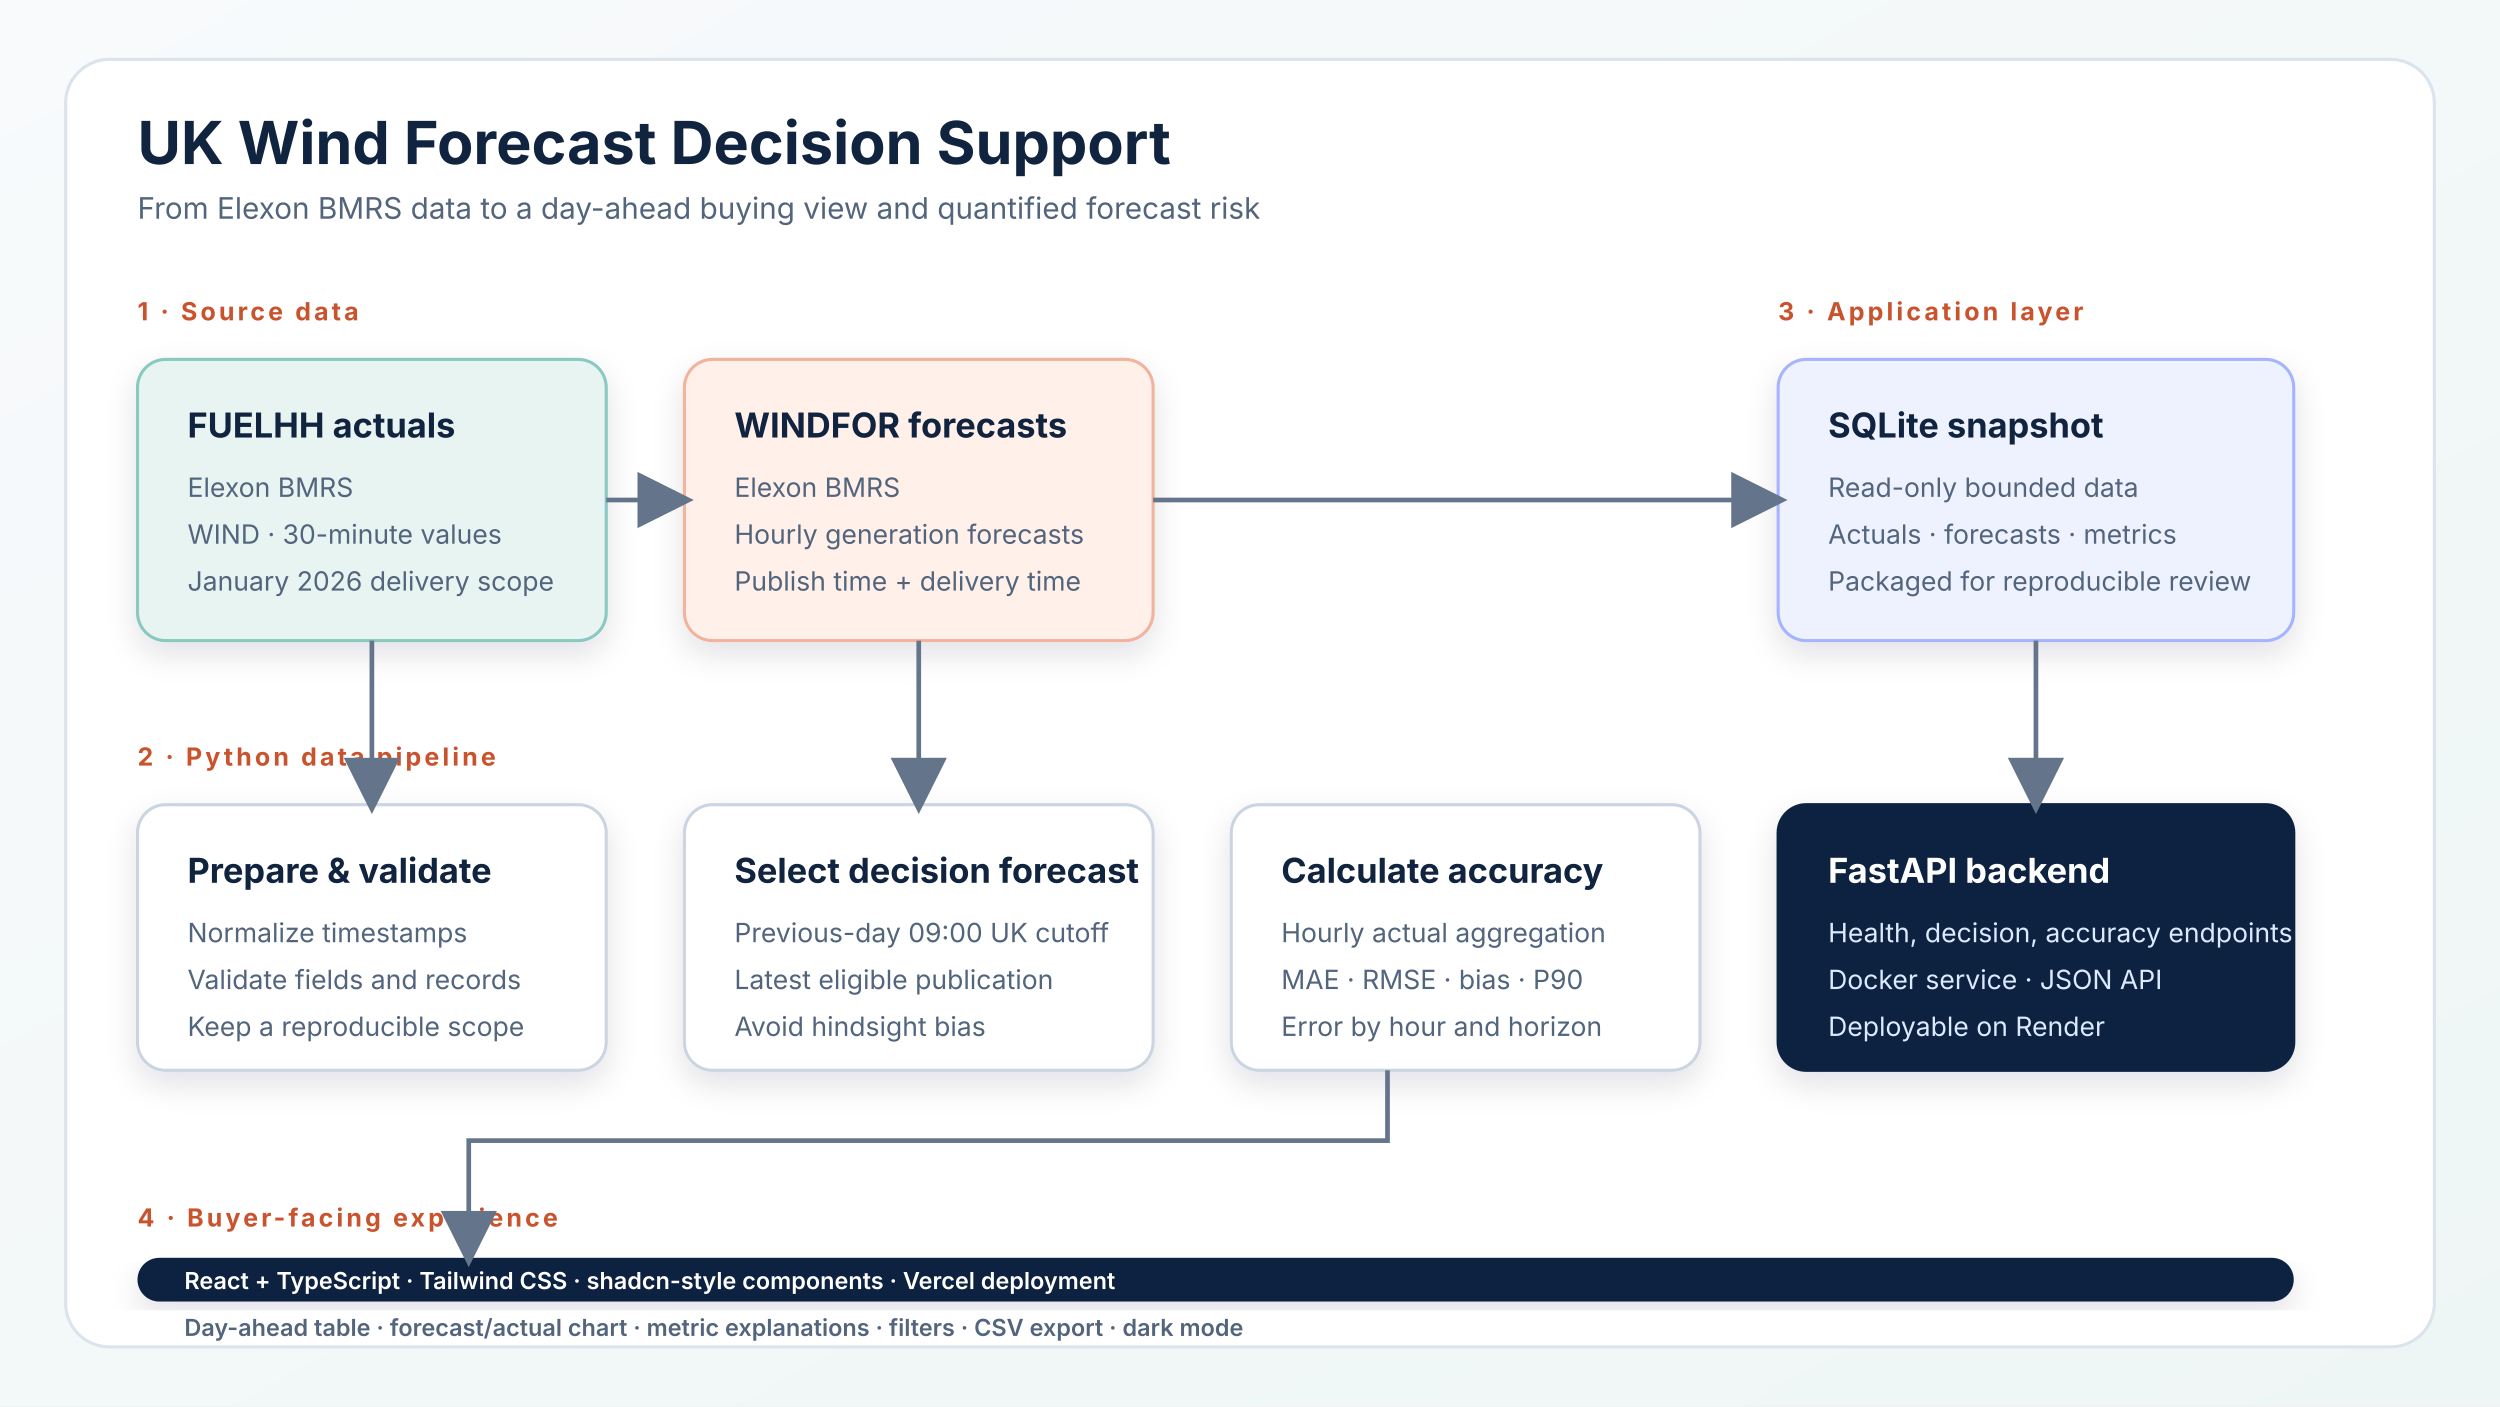
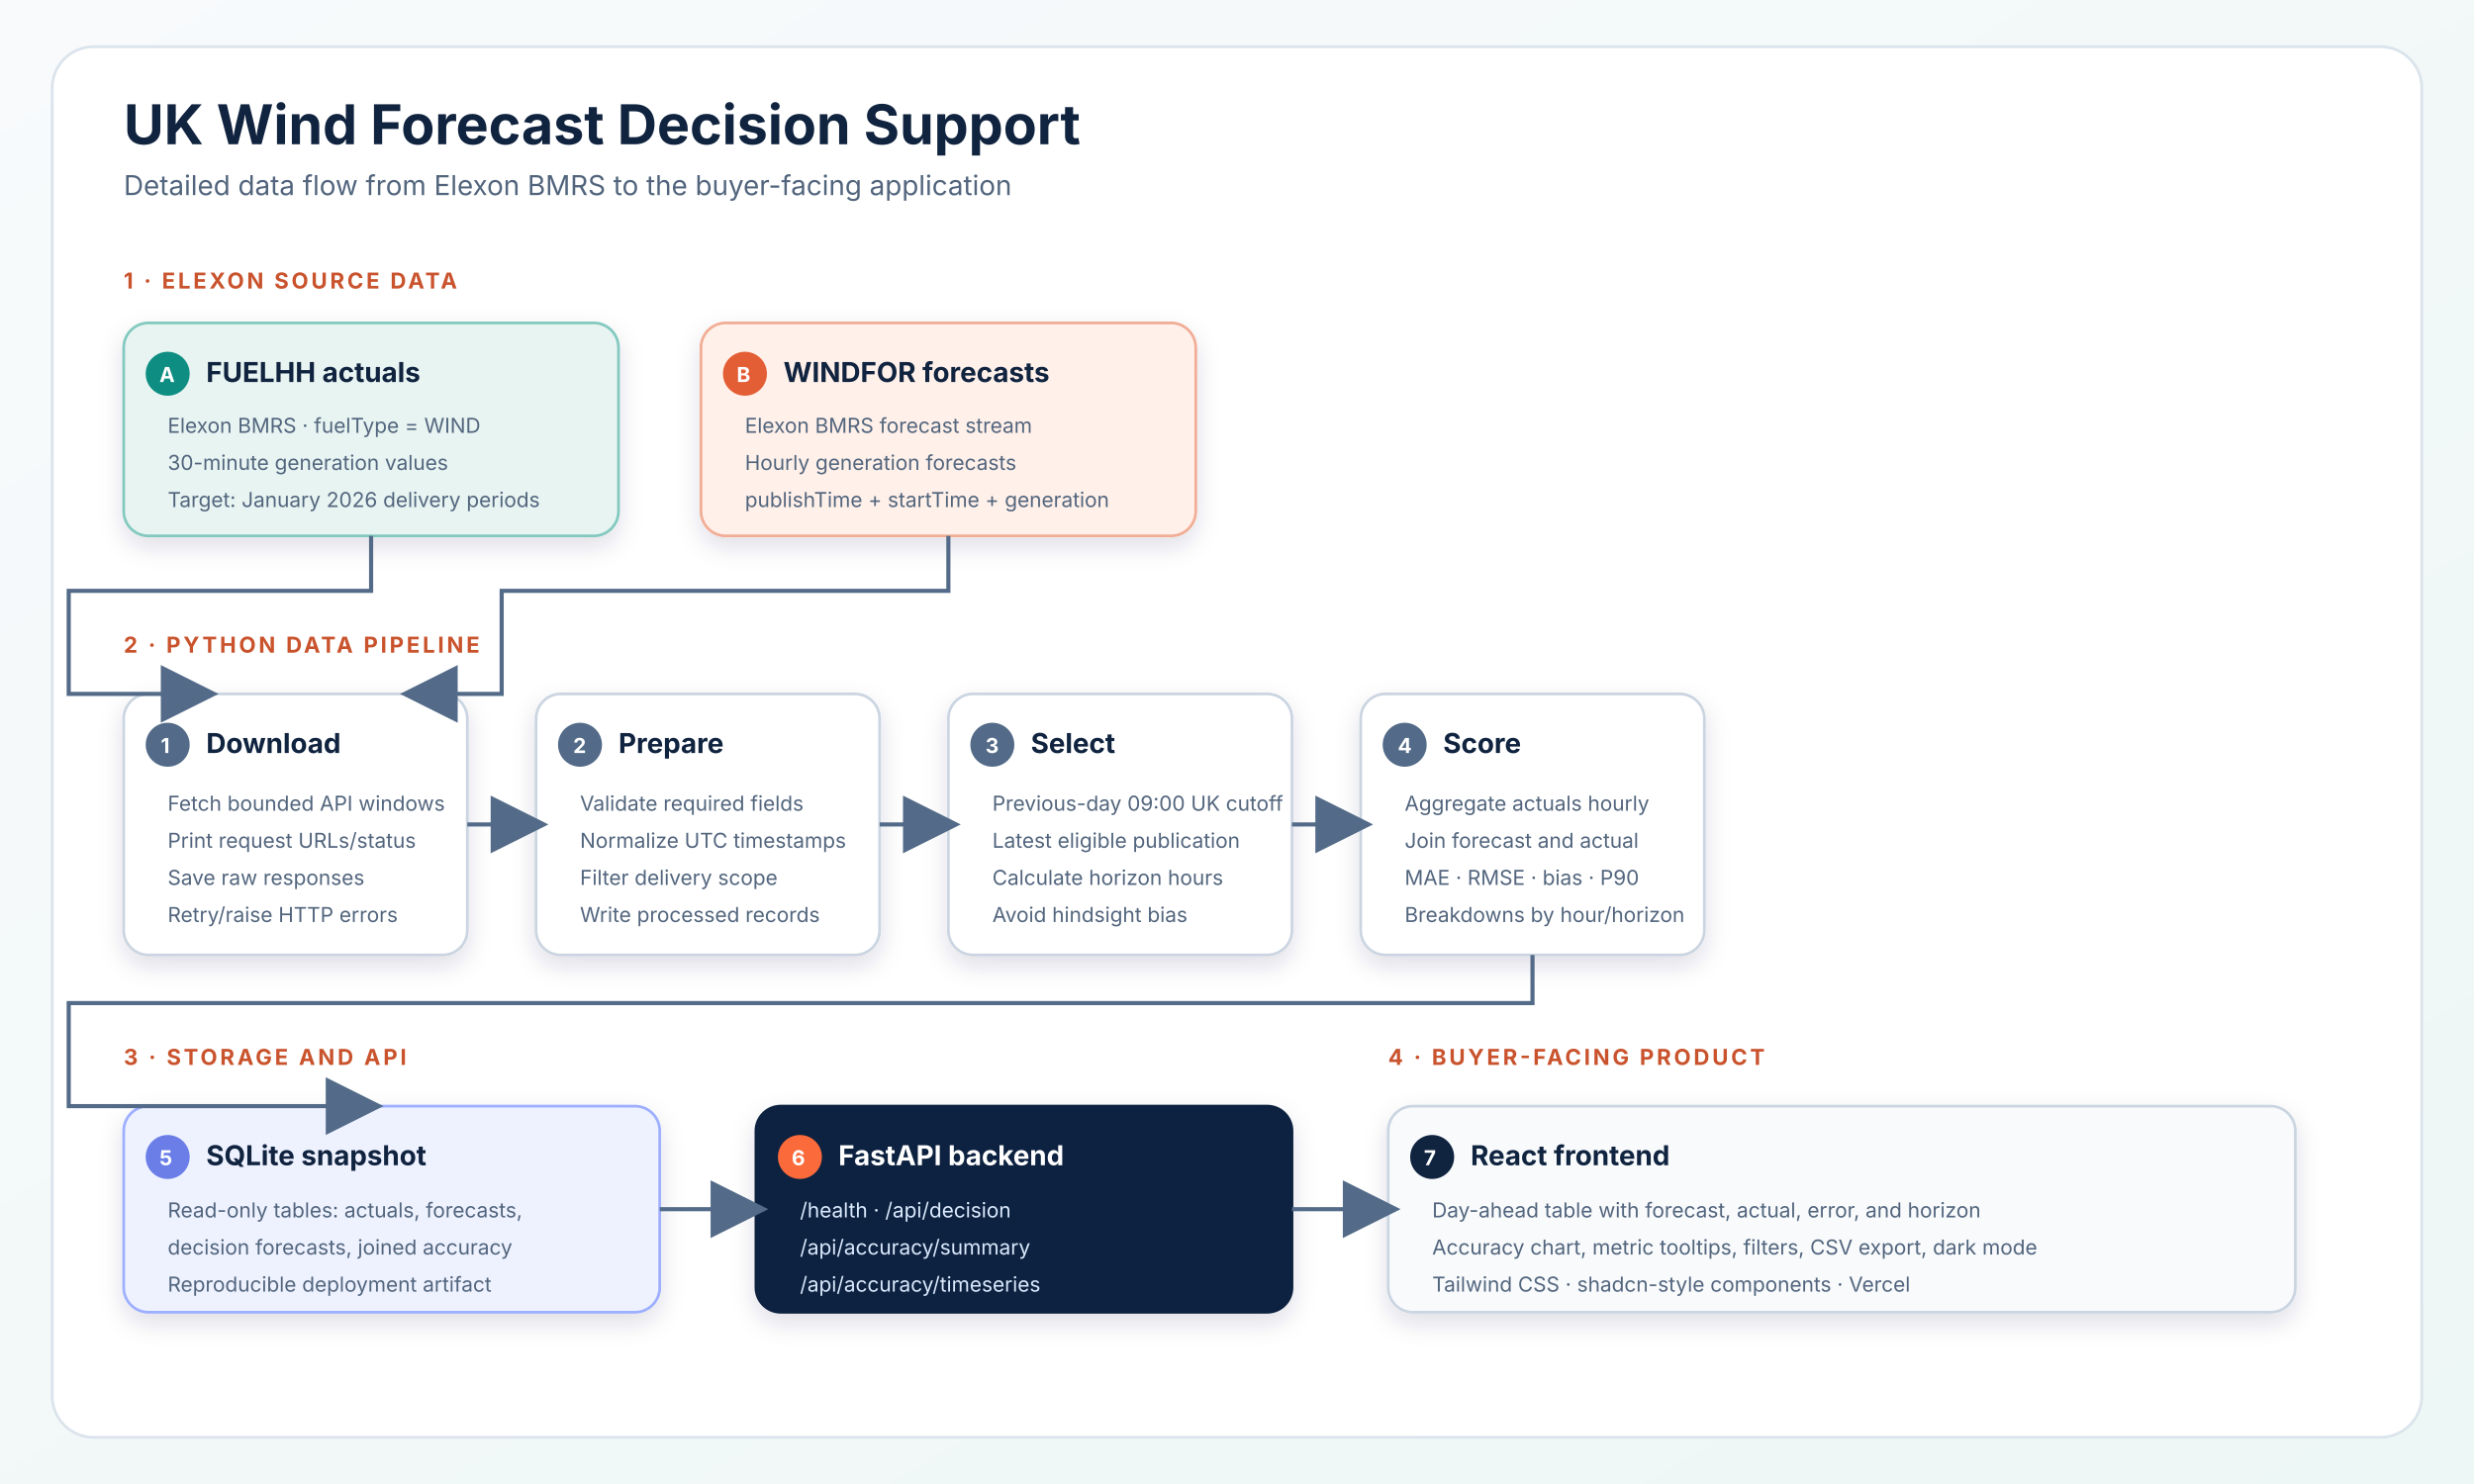
- <svg xmlns="http://www.w3.org/2000/svg" width="1600" height="900" viewBox="0 0 1600 900" role="img" aria-labelledby="title desc">
+ <svg xmlns="http://www.w3.org/2000/svg" width="1800" height="1080" viewBox="0 0 1800 1080" role="img" aria-labelledby="title desc">
  <defs>
-     <linearGradient id="bg" x1="0" y1="0" x2="1" y2="1">
-       <stop offset="0" stop-color="#f8fafc" />
-       <stop offset="1" stop-color="#eef6f5" />
+     <linearGradient id="background" x1="0" y1="0" x2="1" y2="1">
+       <stop stop-color="#f8fafc" />
+       <stop offset="1" stop-color="#edf7f5" />
    </linearGradient>
    <filter id="shadow" x="-20%" y="-20%" width="140%" height="140%">
-       <feDropShadow dx="0" dy="8" stdDeviation="10" flood-color="#10233f" flood-opacity=".12" />
+       <feDropShadow dx="0" dy="7" stdDeviation="9" flood-color="#10233f" flood-opacity=".13" />
    </filter>
-     <marker id="arrow" markerWidth="12" markerHeight="12" refX="10" refY="6" orient="auto">
-       <path d="M0 0L12 6L0 12Z" fill="#64748b" />
+     <marker id="arrow" markerWidth="14" markerHeight="14" refX="11" refY="7" orient="auto">
+       <path d="M0 0L14 7L0 14Z" fill="#536b88" />
    </marker>
    <style>
-       .title { font: 700 38px Inter, Arial, sans-serif; fill: #10233f; }
-       .subtitle { font: 400 19px Inter, Arial, sans-serif; fill: #52657d; }
-       .section { font: 700 16px Inter, Arial, sans-serif; letter-spacing: 2px; text-transform: uppercase; fill: #c9532d; }
-       .box-title { font: 700 22px Inter, Arial, sans-serif; fill: #10233f; }
-       .box-text { font: 400 17px Inter, Arial, sans-serif; fill: #52657d; }
-       .small { font: 600 15px Inter, Arial, sans-serif; fill: #52657d; }
-       .line { stroke: #64748b; stroke-width: 3; fill: none; marker-end: url(#arrow); }
+       .title{font:700 40px Inter,Arial,sans-serif;fill:#10233f}.subtitle{font:400 20px Inter,Arial,sans-serif;fill:#52657d}
+       .lane{font:700 16px Inter,Arial,sans-serif;letter-spacing:2px;fill:#c9532d}.box-title{font:700 20px Inter,Arial,sans-serif;fill:#10233f}
+       .body{font:400 15px Inter,Arial,sans-serif;fill:#52657d}.number{font:700 15px Inter,Arial,sans-serif;fill:#ffffff}.connector{stroke:#536b88;stroke-width:3;fill:none;marker-end:url(#arrow)}
+       .connector-dashed{stroke:#8da0b5;stroke-width:2.5;stroke-dasharray:8 8;fill:none;marker-end:url(#arrow)}
    </style>
  </defs>
-   <rect width="1600" height="900" fill="url(#bg)" />
-   <rect x="42" y="38" width="1516" height="824" rx="28" fill="#ffffff" stroke="#dbe4ec" stroke-width="2" />
-   <text x="88" y="105" class="title">UK Wind Forecast Decision Support</text>
-   <text x="88" y="140" class="subtitle">From Elexon BMRS data to a day-ahead buying view and quantified forecast risk</text>
-   <text x="88" y="205" class="section">1 · Source data</text>
+   <rect width="1800" height="1080" fill="url(#background)" />
+   <rect x="38" y="34" width="1724" height="1012" rx="30" fill="#fff" stroke="#dbe4ec" stroke-width="2" />
+   <text x="90" y="105" class="title">UK Wind Forecast Decision Support</text>
+   <text x="90" y="142" class="subtitle">Detailed data flow from Elexon BMRS to the buyer-facing application</text>
+   <text x="90" y="210" class="lane">1 · ELEXON SOURCE DATA</text>
  <g filter="url(#shadow)">
-     <rect x="88" y="230" width="300" height="180" rx="18" fill="#e8f4f2" stroke="#8bc9c0" stroke-width="2" />
-     <rect x="438" y="230" width="300" height="180" rx="18" fill="#fff0e9" stroke="#f1b39e" stroke-width="2" />
+     <rect x="90" y="235" width="360" height="155" rx="18" fill="#e8f4f2" stroke="#83c9bf" stroke-width="2" />
+     <rect x="510" y="235" width="360" height="155" rx="18" fill="#fff0e9" stroke="#f1ad96" stroke-width="2" />
  </g>
-   <text x="120" y="280" class="box-title">FUELHH actuals</text>
-   <text x="120" y="318" class="box-text">Elexon BMRS</text>
-   <text x="120" y="348" class="box-text">WIND · 30-minute values</text>
-   <text x="120" y="378" class="box-text">January 2026 delivery scope</text>
-   <text x="470" y="280" class="box-title">WINDFOR forecasts</text>
-   <text x="470" y="318" class="box-text">Elexon BMRS</text>
-   <text x="470" y="348" class="box-text">Hourly generation forecasts</text>
-   <text x="470" y="378" class="box-text">Publish time + delivery time</text>
-   <text x="88" y="490" class="section">2 · Python data pipeline</text>
+   <circle cx="122" cy="272" r="16" fill="#0e8e83" />
+   <text x="116" y="278" class="number">A</text>
+   <text x="150" y="278" class="box-title">FUELHH actuals</text>
+   <text x="122" y="315" class="body">Elexon BMRS · fuelType = WIND</text>
+   <text x="122" y="342" class="body">30-minute generation values</text>
+   <text x="122" y="369" class="body">Target: January 2026 delivery periods</text>
+   <circle cx="542" cy="272" r="16" fill="#e35e35" />
+   <text x="536" y="278" class="number">B</text>
+   <text x="570" y="278" class="box-title">WINDFOR forecasts</text>
+   <text x="542" y="315" class="body">Elexon BMRS forecast stream</text>
+   <text x="542" y="342" class="body">Hourly generation forecasts</text>
+   <text x="542" y="369" class="body">publishTime + startTime + generation</text>
+   <text x="90" y="475" class="lane">2 · PYTHON DATA PIPELINE</text>
  <g filter="url(#shadow)">
-     <rect x="88" y="515" width="300" height="170" rx="18" fill="#ffffff" stroke="#cbd5e1" stroke-width="2" />
-     <rect x="438" y="515" width="300" height="170" rx="18" fill="#ffffff" stroke="#cbd5e1" stroke-width="2" />
-     <rect x="788" y="515" width="300" height="170" rx="18" fill="#ffffff" stroke="#cbd5e1" stroke-width="2" />
+     <rect x="90" y="505" width="250" height="190" rx="18" fill="#fff" stroke="#cbd5e1" stroke-width="2" />
+     <rect x="390" y="505" width="250" height="190" rx="18" fill="#fff" stroke="#cbd5e1" stroke-width="2" />
+     <rect x="690" y="505" width="250" height="190" rx="18" fill="#fff" stroke="#cbd5e1" stroke-width="2" />
+     <rect x="990" y="505" width="250" height="190" rx="18" fill="#fff" stroke="#cbd5e1" stroke-width="2" />
  </g>
-   <text x="120" y="565" class="box-title">Prepare &amp; validate</text>
-   <text x="120" y="603" class="box-text">Normalize timestamps</text>
-   <text x="120" y="633" class="box-text">Validate fields and records</text>
-   <text x="120" y="663" class="box-text">Keep a reproducible scope</text>
-   <text x="470" y="565" class="box-title">Select decision forecast</text>
-   <text x="470" y="603" class="box-text">Previous-day 09:00 UK cutoff</text>
-   <text x="470" y="633" class="box-text">Latest eligible publication</text>
-   <text x="470" y="663" class="box-text">Avoid hindsight bias</text>
-   <text x="820" y="565" class="box-title">Calculate accuracy</text>
-   <text x="820" y="603" class="box-text">Hourly actual aggregation</text>
-   <text x="820" y="633" class="box-text">MAE · RMSE · bias · P90</text>
-   <text x="820" y="663" class="box-text">Error by hour and horizon</text>
-   <text x="1138" y="205" class="section">3 · Application layer</text>
+   <circle cx="122" cy="542" r="16" fill="#536b88" />
+   <text x="117" y="548" class="number">1</text>
+   <text x="150" y="548" class="box-title">Download</text>
+   <text x="122" y="590" class="body">Fetch bounded API windows</text>
+   <text x="122" y="617" class="body">Print request URLs/status</text>
+   <text x="122" y="644" class="body">Save raw responses</text>
+   <text x="122" y="671" class="body">Retry/raise HTTP errors</text>
+   <circle cx="422" cy="542" r="16" fill="#536b88" />
+   <text x="417" y="548" class="number">2</text>
+   <text x="450" y="548" class="box-title">Prepare</text>
+   <text x="422" y="590" class="body">Validate required fields</text>
+   <text x="422" y="617" class="body">Normalize UTC timestamps</text>
+   <text x="422" y="644" class="body">Filter delivery scope</text>
+   <text x="422" y="671" class="body">Write processed records</text>
+   <circle cx="722" cy="542" r="16" fill="#536b88" />
+   <text x="717" y="548" class="number">3</text>
+   <text x="750" y="548" class="box-title">Select</text>
+   <text x="722" y="590" class="body">Previous-day 09:00 UK cutoff</text>
+   <text x="722" y="617" class="body">Latest eligible publication</text>
+   <text x="722" y="644" class="body">Calculate horizon hours</text>
+   <text x="722" y="671" class="body">Avoid hindsight bias</text>
+   <circle cx="1022" cy="542" r="16" fill="#536b88" />
+   <text x="1017" y="548" class="number">4</text>
+   <text x="1050" y="548" class="box-title">Score</text>
+   <text x="1022" y="590" class="body">Aggregate actuals hourly</text>
+   <text x="1022" y="617" class="body">Join forecast and actual</text>
+   <text x="1022" y="644" class="body">MAE · RMSE · bias · P90</text>
+   <text x="1022" y="671" class="body">Breakdowns by hour/horizon</text>
+   <text x="90" y="775" class="lane">3 · STORAGE AND API</text>
  <g filter="url(#shadow)">
-     <rect x="1138" y="230" width="330" height="180" rx="18" fill="#eef2ff" stroke="#a5b4fc" stroke-width="2" />
-     <rect x="1138" y="515" width="330" height="170" rx="18" fill="#10233f" stroke="#10233f" stroke-width="2" />
+     <rect x="90" y="805" width="390" height="150" rx="18" fill="#eef2ff" stroke="#9eafff" stroke-width="2" />
+     <rect x="550" y="805" width="390" height="150" rx="18" fill="#10233f" stroke="#10233f" stroke-width="2" />
  </g>
-   <text x="1170" y="280" class="box-title">SQLite snapshot</text>
-   <text x="1170" y="318" class="box-text">Read-only bounded data</text>
-   <text x="1170" y="348" class="box-text">Actuals · forecasts · metrics</text>
-   <text x="1170" y="378" class="box-text">Packaged for reproducible review</text>
-   <text x="1170" y="565" style="font:700 22px Inter,Arial,sans-serif;fill:#ffffff">FastAPI backend</text>
-   <text x="1170" y="603" style="font:400 17px Inter,Arial,sans-serif;fill:#dbeafe">Health, decision, accuracy endpoints</text>
-   <text x="1170" y="633" style="font:400 17px Inter,Arial,sans-serif;fill:#dbeafe">Docker service · JSON API</text>
-   <text x="1170" y="663" style="font:400 17px Inter,Arial,sans-serif;fill:#dbeafe">Deployable on Render</text>
-   <text x="88" y="785" class="section">4 · Buyer-facing experience</text>
+   <circle cx="122" cy="842" r="16" fill="#6b7ee8" />
+   <text x="116" y="848" class="number">5</text>
+   <text x="150" y="848" class="box-title">SQLite snapshot</text>
+   <text x="122" y="886" class="body">Read-only tables: actuals, forecasts,</text>
+   <text x="122" y="913" class="body">decision forecasts, joined accuracy</text>
+   <text x="122" y="940" class="body">Reproducible deployment artifact</text>
+   <circle cx="582" cy="842" r="16" fill="#fb6a3a" />
+   <text x="576" y="848" class="number">6</text>
+   <text x="610" y="848" style="font:700 20px Inter,Arial,sans-serif;fill:#fff">FastAPI backend</text>
+   <text x="582" y="886" style="font:400 15px Inter,Arial,sans-serif;fill:#dbeafe">/health · /api/decision</text>
+   <text x="582" y="913" style="font:400 15px Inter,Arial,sans-serif;fill:#dbeafe">/api/accuracy/summary</text>
+   <text x="582" y="940" style="font:400 15px Inter,Arial,sans-serif;fill:#dbeafe">/api/accuracy/timeseries</text>
+   <text x="1010" y="775" class="lane">4 · BUYER-FACING PRODUCT</text>
  <g filter="url(#shadow)">
-     <rect x="88" y="805" width="1380" height="28" rx="14" fill="#10233f" />
+     <rect x="1010" y="805" width="660" height="150" rx="18" fill="#f8fafc" stroke="#cbd5e1" stroke-width="2" />
  </g>
-   <text x="118" y="825" style="font:600 15px Inter,Arial,sans-serif;fill:#ffffff">React + TypeScript · Tailwind CSS · shadcn-style components · Vercel deployment</text>
-   <text x="118" y="855" class="small">Day-ahead table · forecast/actual chart · metric explanations · filters · CSV export · dark mode</text>
-   <path d="M388 320H438" class="line" />
-   <path d="M738 320H1138" class="line" />
-   <path d="M238 410V515" class="line" />
-   <path d="M588 410V515" class="line" />
-   <path d="M888 685V730H300V805" class="line" />
-   <path d="M1303 410V515" class="line" />
+   <circle cx="1042" cy="842" r="16" fill="#10233f" />
+   <text x="1036" y="848" class="number">7</text>
+   <text x="1070" y="848" class="box-title">React frontend</text>
+   <text x="1042" y="886" class="body">Day-ahead table with forecast, actual, error, and horizon</text>
+   <text x="1042" y="913" class="body">Accuracy chart, metric tooltips, filters, CSV export, dark mode</text>
+   <text x="1042" y="940" class="body">Tailwind CSS · shadcn-style components · Vercel</text>
+   <path d="M270 390V430H50V505H150" class="connector" />
+   <path d="M690 390V430H365V505H300" class="connector" />
+   <path d="M340 600H390" class="connector" />
+   <path d="M640 600H690" class="connector" />
+   <path d="M940 600H990" class="connector" />
+   <path d="M1115 695V730H50V805H270" class="connector" />
+   <path d="M480 880H550" class="connector" />
+   <path d="M940 880H1010" class="connector" />
</svg>
